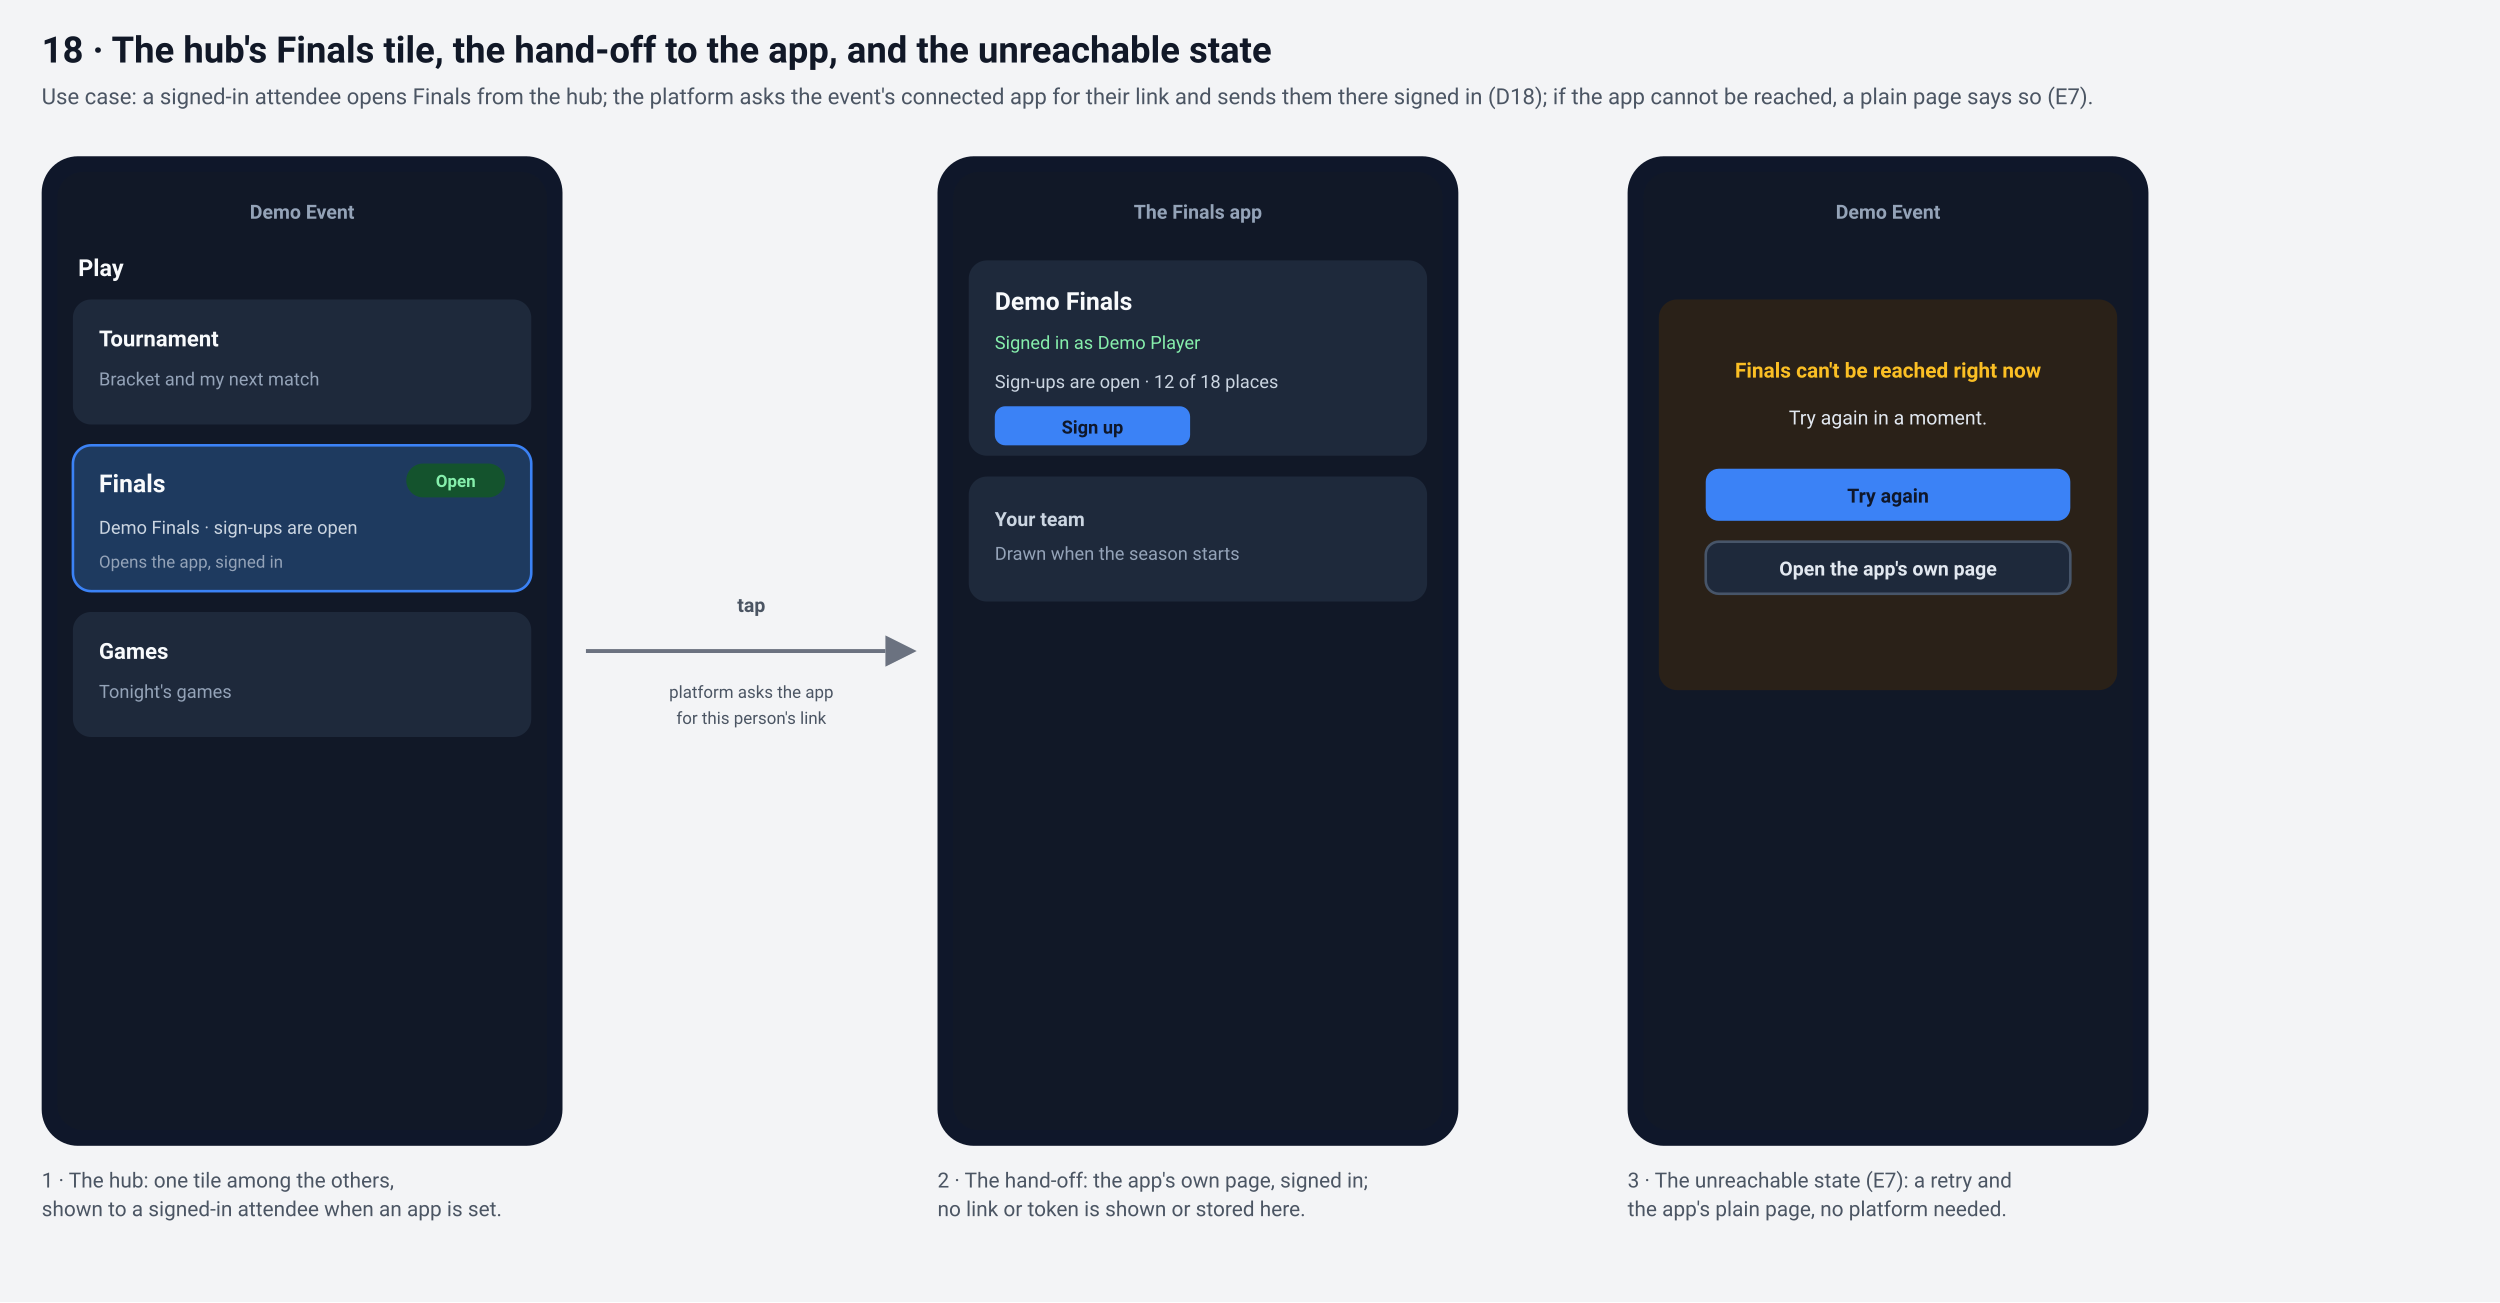
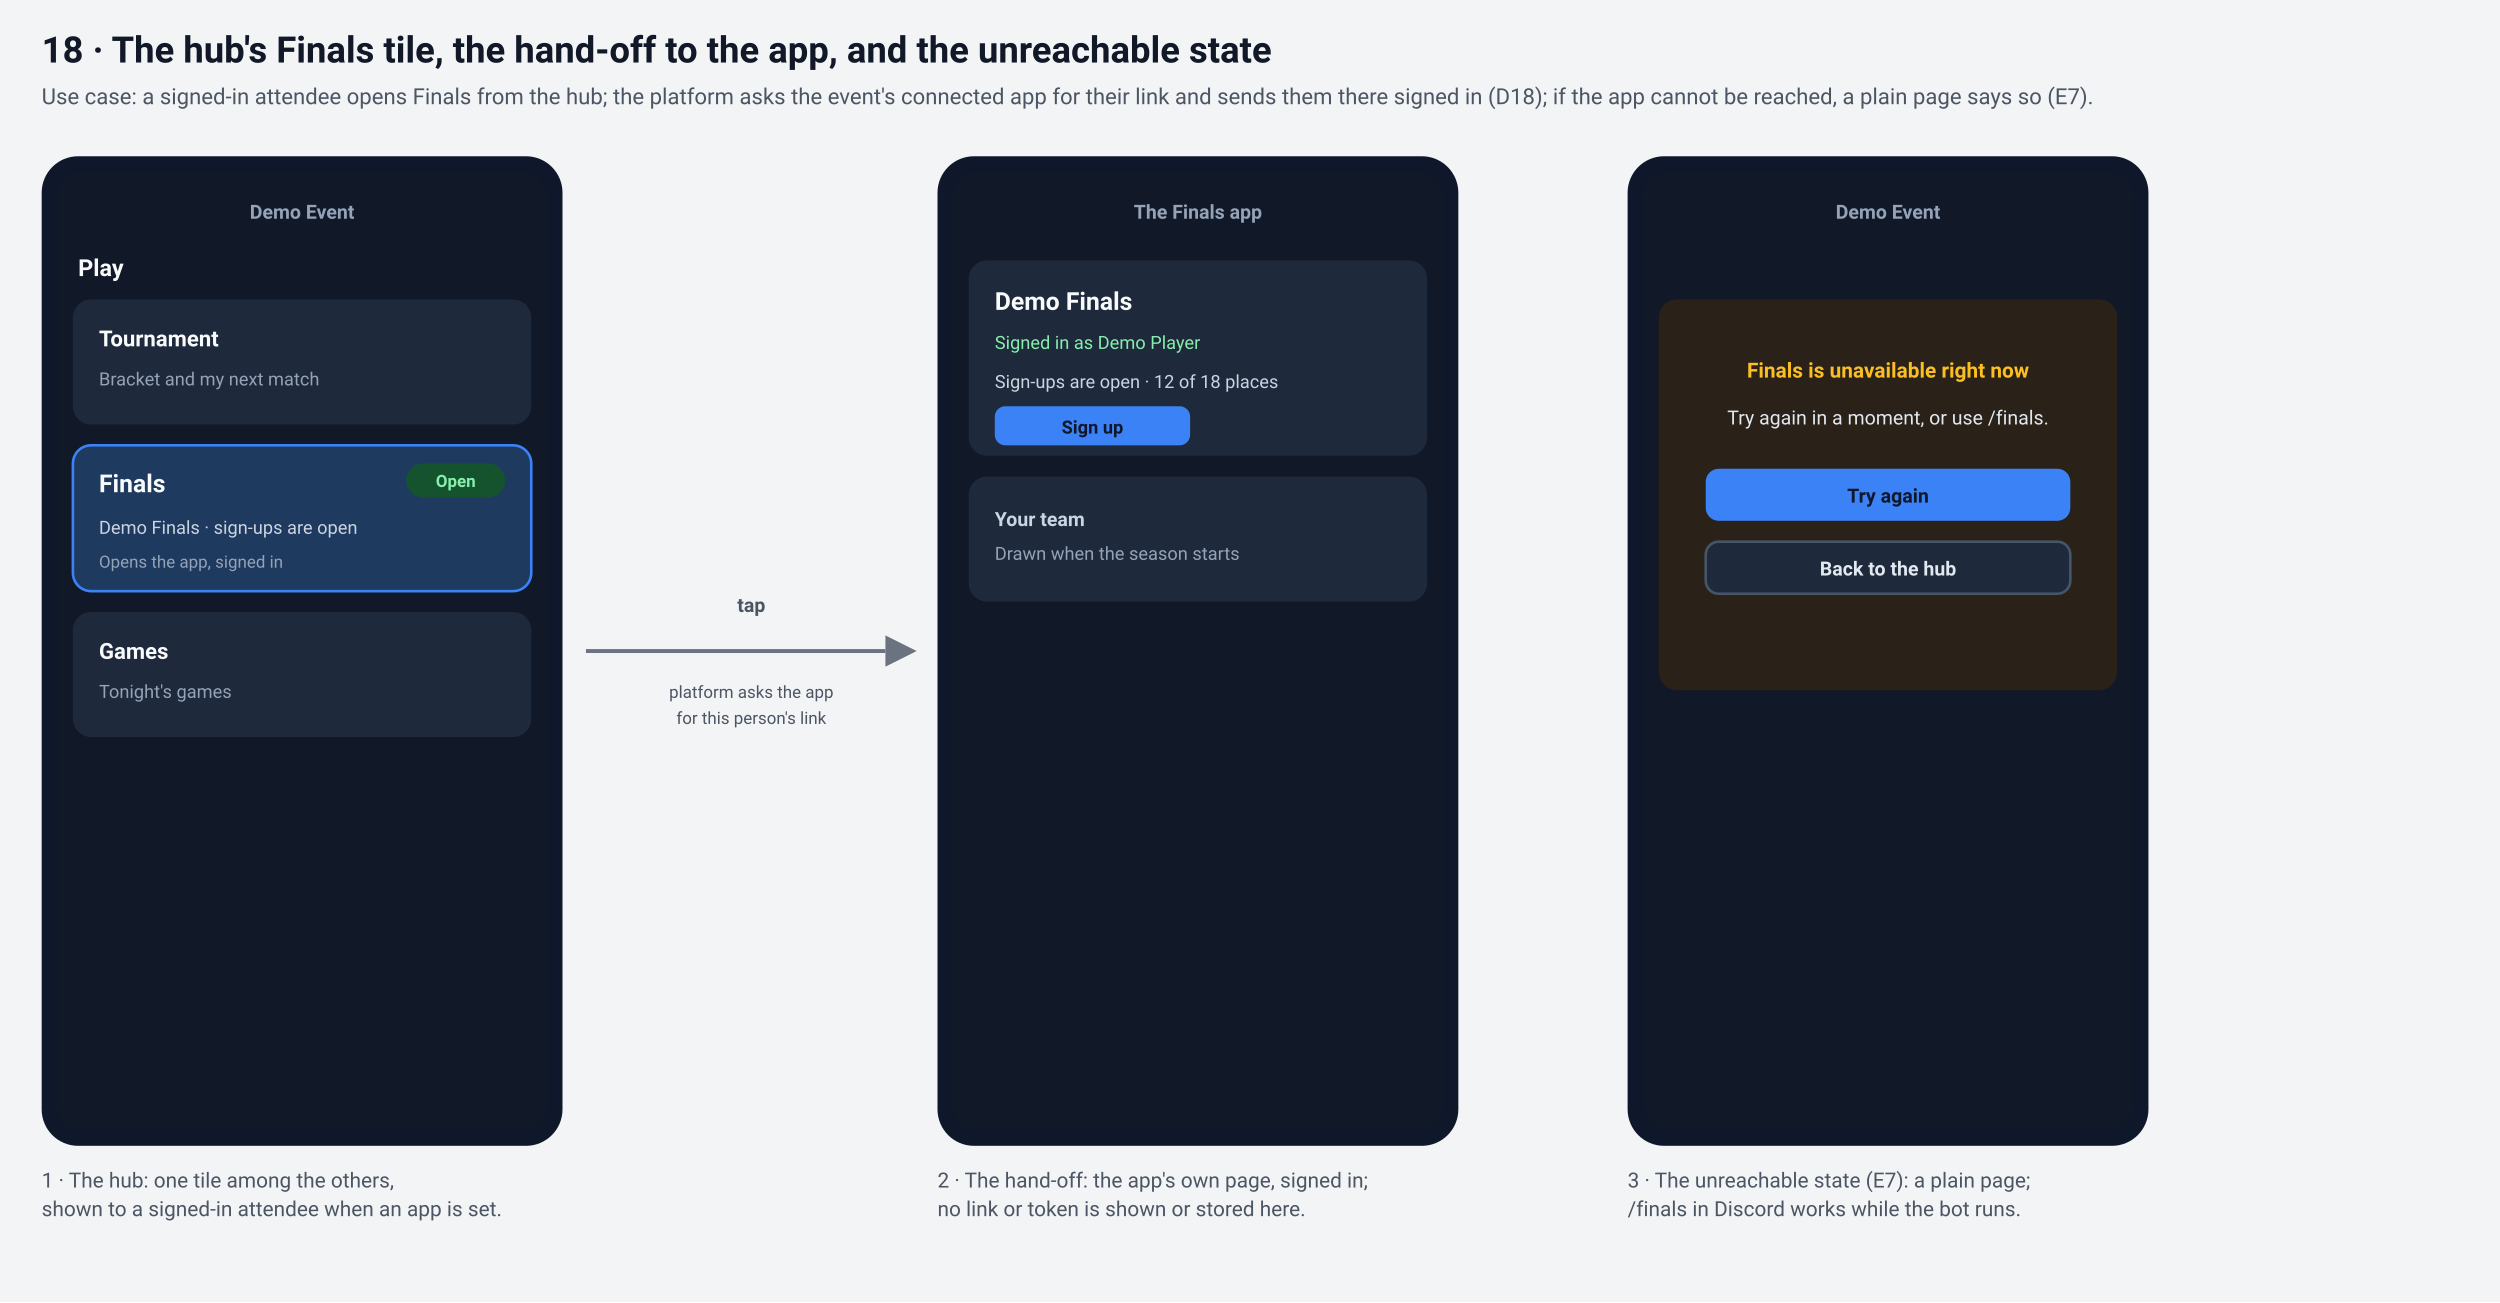
<svg xmlns="http://www.w3.org/2000/svg" viewBox="0 0 1920 1000" width="1920" height="1000" font-family="system-ui, -apple-system, 'Segoe UI', Roboto, Helvetica, Arial, sans-serif">
  <rect x="0" y="0" width="1920" height="1000" rx="0" fill="#f3f4f6" />
  <text x="32" y="48" font-size="28" fill="#111827" font-weight="700" text-anchor="start" data-box="32 1888">18 · The hub's Finals tile, the hand-off to the app, and the unreachable state</text>
  <text x="32" y="80" font-size="17" fill="#4b5563" font-weight="400" text-anchor="start" data-box="32 1888">Use case: a signed-in attendee opens Finals from the hub; the platform asks the event's connected app for their link and sends them there signed in (D18); if the app cannot be reached, a plain page says so (E7).</text>
  <rect x="32" y="120" width="400" height="760" rx="28" fill="#0f172a" />
  <rect x="44" y="132" width="376" height="736" rx="20" fill="#111827" />
  <text x="232" y="168" font-size="15" fill="#94a3b8" font-weight="600" text-anchor="middle" data-box="52 412">Demo Event</text>
  <text x="60" y="212" font-size="18" fill="#f8fafc" font-weight="700" text-anchor="start" data-box="60 404">Play</text>
  <rect x="56" y="230" width="352" height="96" rx="14" fill="#1e293b" />
  <text x="76" y="266" font-size="17" fill="#f8fafc" font-weight="600" text-anchor="start" data-box="76 388">Tournament</text>
  <text x="76" y="296" font-size="14" fill="#94a3b8" font-weight="400" text-anchor="start" data-box="76 388">Bracket and my next match</text>
  <rect x="56" y="342" width="352" height="112" rx="14" fill="#1e3a5f" stroke="#3b82f6" stroke-width="2" />
  <text x="76" y="378" font-size="19" fill="#f8fafc" font-weight="700" text-anchor="start" data-box="76 282">Finals</text>
  <rect x="312" y="356" width="76" height="26" rx="13" fill="#14532d" />
  <text x="350" y="374" font-size="13" fill="#86efac" font-weight="600" text-anchor="middle" data-box="316 384">Open</text>
  <text x="76" y="410" font-size="14" fill="#cbd5e1" font-weight="400" text-anchor="start" data-box="76 388">Demo Finals · sign-ups are open</text>
  <text x="76" y="436" font-size="13" fill="#94a3b8" font-weight="400" text-anchor="start" data-box="76 388">Opens the app, signed in</text>
  <rect x="56" y="470" width="352" height="96" rx="14" fill="#1e293b" />
  <text x="76" y="506" font-size="17" fill="#f8fafc" font-weight="600" text-anchor="start" data-box="76 388">Games</text>
  <text x="76" y="536" font-size="14" fill="#94a3b8" font-weight="400" text-anchor="start" data-box="76 388">Tonight's games</text>
  <text x="32" y="912" font-size="16" fill="#4b5563" font-weight="400" text-anchor="start" data-box="32 432">1 · The hub: one tile among the others,</text>
  <text x="32" y="934" font-size="16" fill="#4b5563" font-weight="400" text-anchor="start" data-box="32 432">shown to a signed-in attendee when an app is set.</text>
  <line x1="450" y1="500" x2="680" y2="500" stroke="#6b7280" stroke-width="3" />
  <path d="M680,488 L704,500 L680,512 z" fill="#6b7280" />
  <text x="577" y="470" font-size="15" fill="#4b5563" font-weight="600" text-anchor="middle" data-box="460 690">tap</text>
  <text x="577" y="536" font-size="13" fill="#4b5563" font-weight="400" text-anchor="middle" data-box="440 714">platform asks the app</text>
  <text x="577" y="556" font-size="13" fill="#4b5563" font-weight="400" text-anchor="middle" data-box="440 714">for this person's link</text>
  <rect x="720" y="120" width="400" height="760" rx="28" fill="#0f172a" />
  <rect x="732" y="132" width="376" height="736" rx="20" fill="#111827" />
  <text x="920" y="168" font-size="15" fill="#94a3b8" font-weight="600" text-anchor="middle" data-box="740 1100">The Finals app</text>
  <rect x="744" y="200" width="352" height="150" rx="14" fill="#1e293b" />
  <text x="764" y="238" font-size="19" fill="#f8fafc" font-weight="700" text-anchor="start" data-box="764 1076">Demo Finals</text>
  <text x="764" y="268" font-size="14" fill="#86efac" font-weight="400" text-anchor="start" data-box="764 1076">Signed in as Demo Player</text>
  <text x="764" y="298" font-size="14" fill="#cbd5e1" font-weight="400" text-anchor="start" data-box="764 1076">Sign-ups are open · 12 of 18 places</text>
  <rect x="764" y="312" width="150" height="30" rx="8" fill="#3b82f6" />
  <text x="839" y="333" font-size="14" fill="#0f172a" font-weight="700" text-anchor="middle" data-box="768 910">Sign up</text>
  <rect x="744" y="366" width="352" height="96" rx="14" fill="#1e293b" />
  <text x="764" y="404" font-size="15" fill="#cbd5e1" font-weight="600" text-anchor="start" data-box="764 1076">Your team</text>
  <text x="764" y="430" font-size="14" fill="#94a3b8" font-weight="400" text-anchor="start" data-box="764 1076">Drawn when the season starts</text>
  <text x="720" y="912" font-size="16" fill="#4b5563" font-weight="400" text-anchor="start" data-box="720 1120">2 · The hand-off: the app's own page, signed in;</text>
  <text x="720" y="934" font-size="16" fill="#4b5563" font-weight="400" text-anchor="start" data-box="720 1120">no link or token is shown or stored here.</text>
  <rect x="1250" y="120" width="400" height="760" rx="28" fill="#0f172a" />
  <rect x="1262" y="132" width="376" height="736" rx="20" fill="#111827" />
  <text x="1450" y="168" font-size="15" fill="#94a3b8" font-weight="600" text-anchor="middle" data-box="1270 1630">Demo Event</text>
  <rect x="1274" y="230" width="352" height="300" rx="14" fill="#2a2118" />
-   <text x="1450" y="290" font-size="16" fill="#fbbf24" font-weight="700" text-anchor="middle" data-box="1286 1614">Finals can't be reached right now</text>
-   <text x="1450" y="326" font-size="15" fill="#e2e8f0" font-weight="400" text-anchor="middle" data-box="1286 1614">Try again in a moment.</text>
+   <text x="1450" y="290" font-size="16" fill="#fbbf24" font-weight="700" text-anchor="middle" data-box="1286 1614">Finals is unavailable right now</text>
+   <text x="1450" y="326" font-size="15" fill="#e2e8f0" font-weight="400" text-anchor="middle" data-box="1286 1614">Try again in a moment, or use /finals.</text>
  <rect x="1310" y="360" width="280" height="40" rx="10" fill="#3b82f6" />
  <text x="1450" y="386" font-size="15" fill="#0f172a" font-weight="700" text-anchor="middle" data-box="1320 1580">Try again</text>
  <rect x="1310" y="416" width="280" height="40" rx="10" fill="#1e293b" stroke="#475569" stroke-width="2" />
-   <text x="1450" y="442" font-size="15" fill="#e2e8f0" font-weight="600" text-anchor="middle" data-box="1320 1580">Open the app's own page</text>
-   <text x="1250" y="912" font-size="16" fill="#4b5563" font-weight="400" text-anchor="start" data-box="1250 1650">3 · The unreachable state (E7): a retry and</text>
-   <text x="1250" y="934" font-size="16" fill="#4b5563" font-weight="400" text-anchor="start" data-box="1250 1650">the app's plain page, no platform needed.</text>
+   <text x="1450" y="442" font-size="15" fill="#e2e8f0" font-weight="600" text-anchor="middle" data-box="1320 1580">Back to the hub</text>
+   <text x="1250" y="912" font-size="16" fill="#4b5563" font-weight="400" text-anchor="start" data-box="1250 1650">3 · The unreachable state (E7): a plain page;</text>
+   <text x="1250" y="934" font-size="16" fill="#4b5563" font-weight="400" text-anchor="start" data-box="1250 1650">/finals in Discord works while the bot runs.</text>
</svg>
